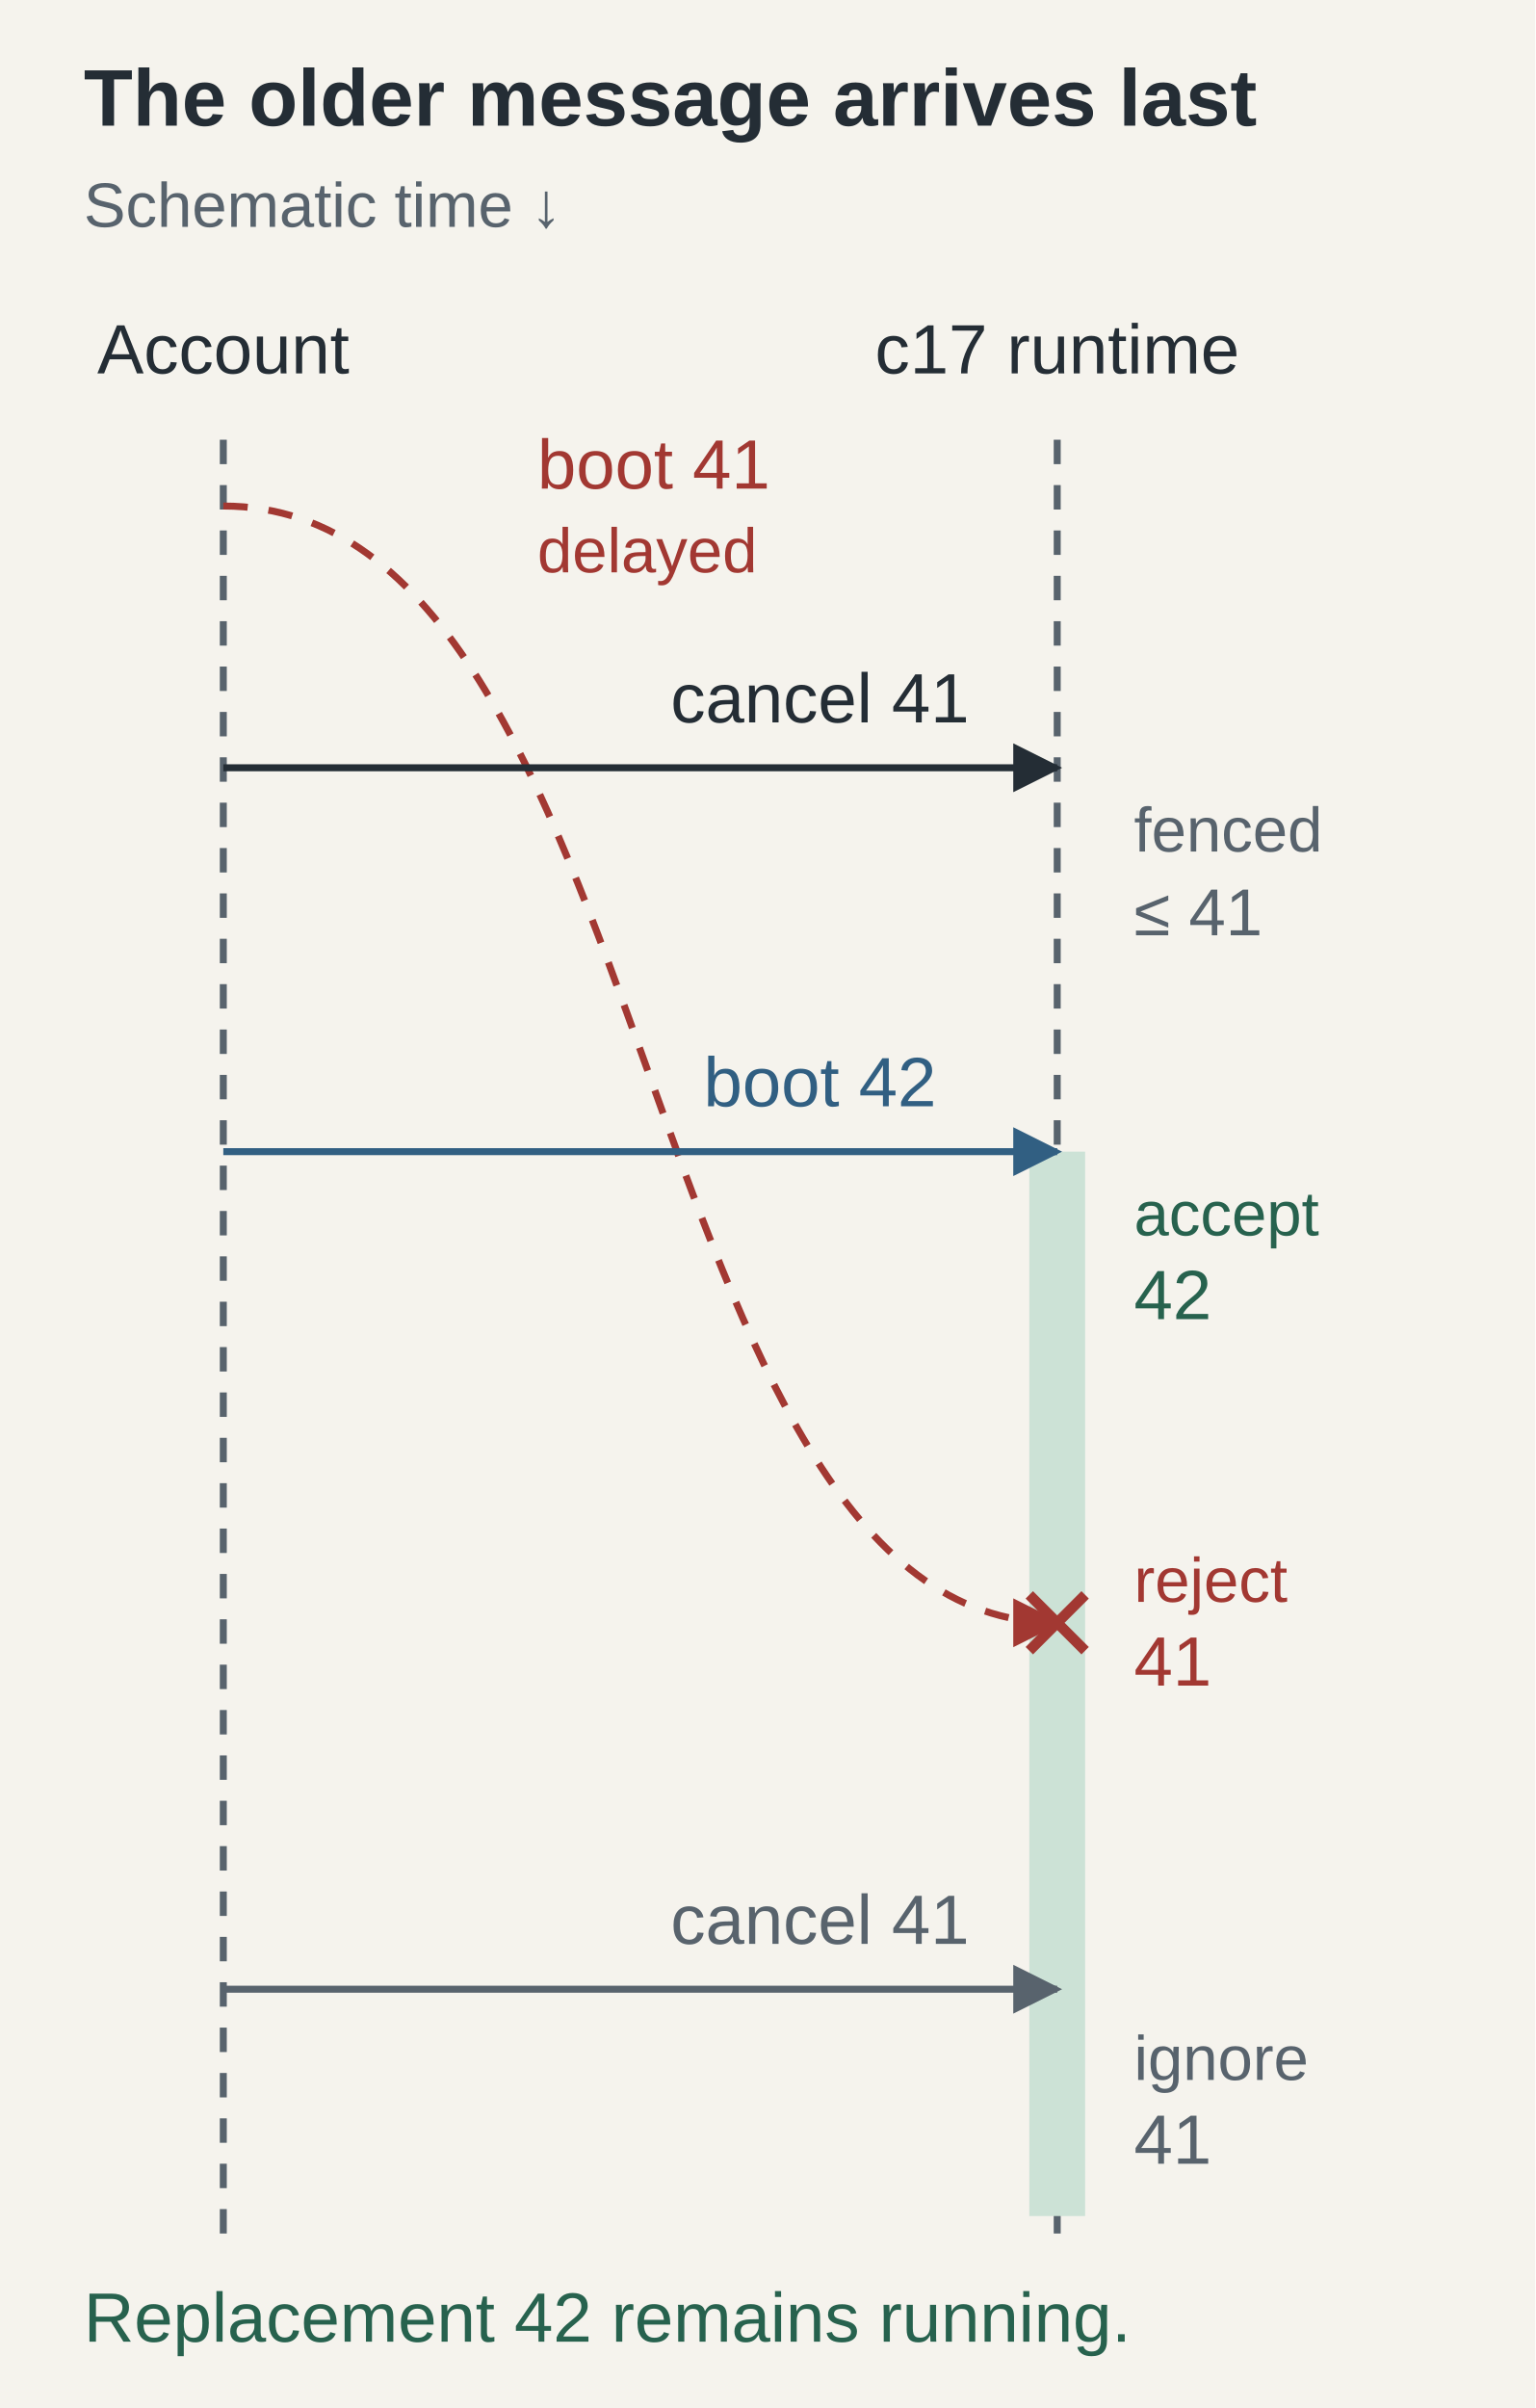
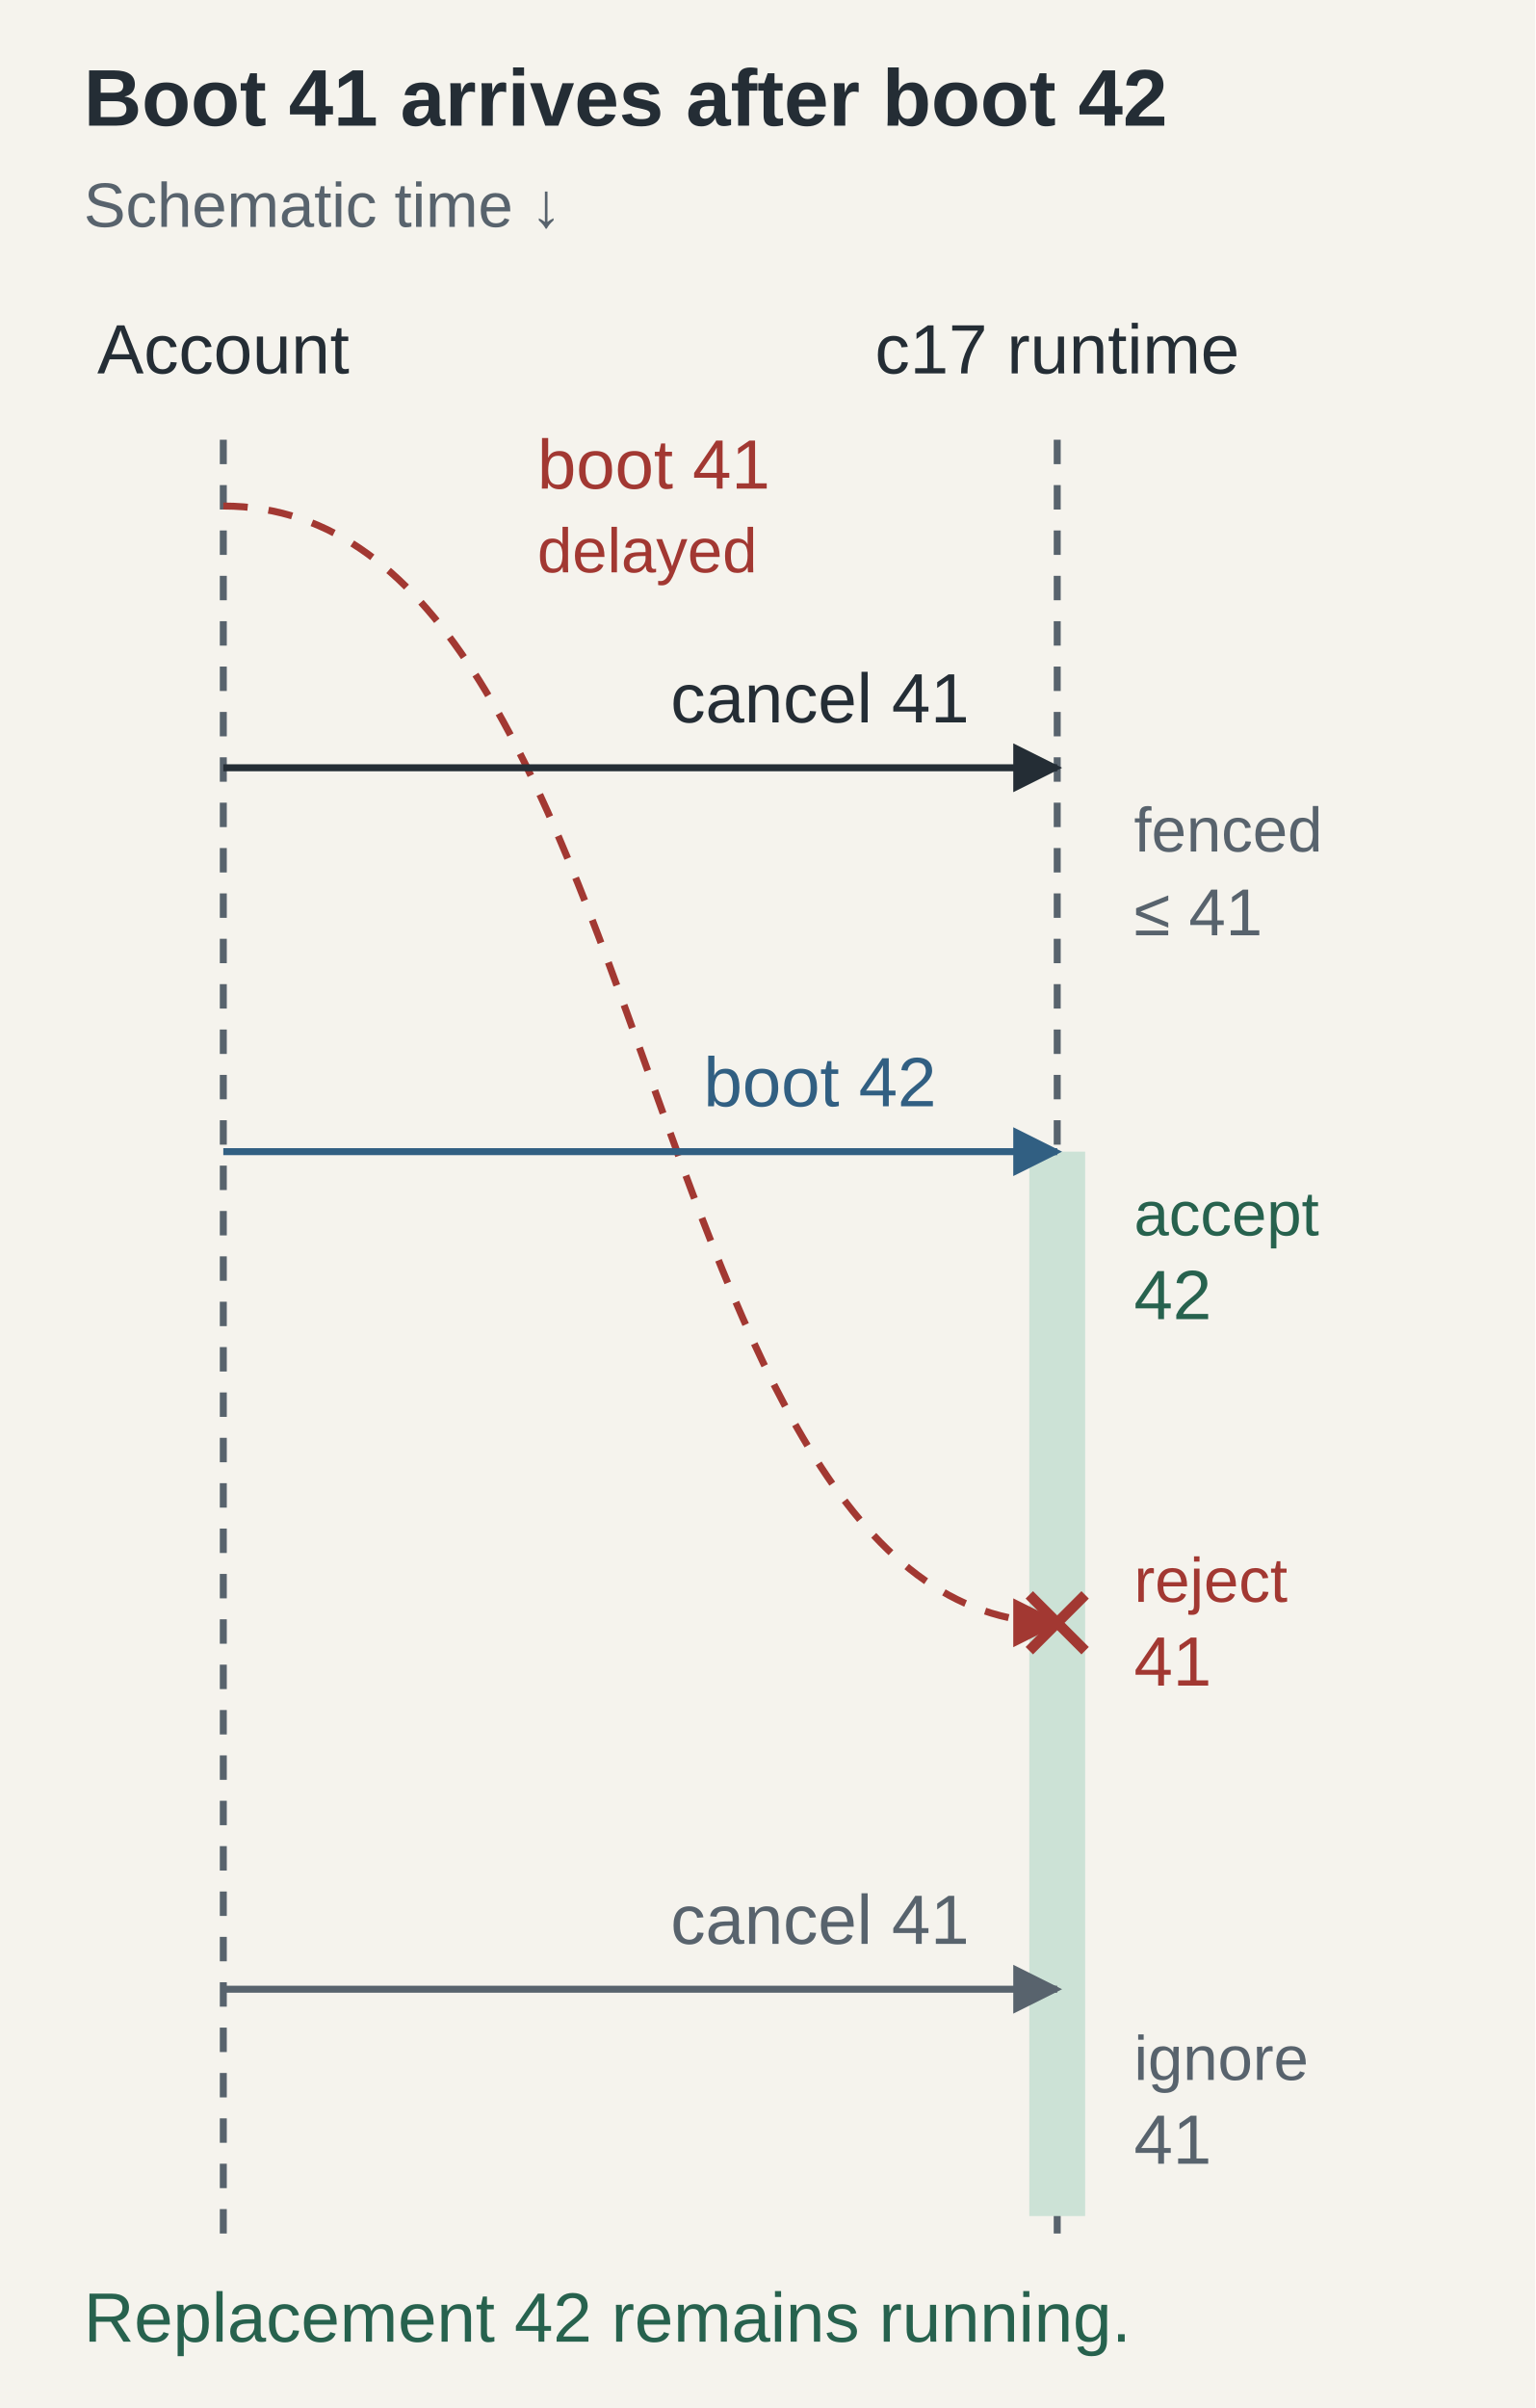
<svg xmlns="http://www.w3.org/2000/svg" width="440" height="690" viewBox="0 0 440 690" role="img" aria-labelledby="title desc">
  <defs>
    <marker id="ink" viewBox="0 0 10 10" refX="9" refY="5" markerWidth="7" markerHeight="7" orient="auto-start-reverse">
      <path d="M 0 0 L 10 5 L 0 10 z" fill="#242d35" />
    </marker>
    <marker id="blue" viewBox="0 0 10 10" refX="9" refY="5" markerWidth="7" markerHeight="7" orient="auto-start-reverse">
      <path d="M 0 0 L 10 5 L 0 10 z" fill="#315f82" />
    </marker>
    <marker id="red" viewBox="0 0 10 10" refX="9" refY="5" markerWidth="7" markerHeight="7" orient="auto-start-reverse">
      <path d="M 0 0 L 10 5 L 0 10 z" fill="#a23832" />
    </marker>
    <marker id="muted" viewBox="0 0 10 10" refX="9" refY="5" markerWidth="7" markerHeight="7" orient="auto-start-reverse">
      <path d="M 0 0 L 10 5 L 0 10 z" fill="#58636d" />
    </marker>
  </defs>
  <rect width="440" height="690" fill="#f5f3ed" />
-   <text x="24" y="36" fill="#242d35" font-family="Arial, Helvetica, sans-serif" font-size="23" font-weight="600" text-anchor="start">The older message arrives last</text>
+   <text x="24" y="36" fill="#242d35" font-family="Arial, Helvetica, sans-serif" font-size="23" font-weight="600" text-anchor="start">Boot 41 arrives after boot 42</text>
  <text x="24" y="65" fill="#58636d" font-family="Arial, Helvetica, sans-serif" font-size="18" font-weight="400" text-anchor="start">Schematic time ↓</text>
  <text x="64" y="107" fill="#242d35" font-family="Arial, Helvetica, sans-serif" font-size="20" font-weight="400" text-anchor="middle">Account</text>
  <text x="303" y="107" fill="#242d35" font-family="Arial, Helvetica, sans-serif" font-size="20" font-weight="400" text-anchor="middle">c17 runtime</text>
  <path d="M64 126 V643" fill="none" stroke="#58636d" stroke-width="2" stroke-dasharray="7 6" />
  <path d="M303 126 V643" fill="none" stroke="#58636d" stroke-width="2" stroke-dasharray="7 6" />
  <rect x="295" y="330" width="16" height="305" rx="0" fill="#cce2d6" stroke="none" stroke-width="2" />
  <path d="M64 145 C190 145 181 465 303 465" fill="none" stroke="#a23832" stroke-width="2" stroke-dasharray="7 6" marker-end="url(#red)" />
  <text x="154" y="140" fill="#a23832" font-family="Arial, Helvetica, sans-serif" font-size="20" font-weight="400" text-anchor="start">boot 41</text>
  <text x="154" y="164" fill="#a23832" font-family="Arial, Helvetica, sans-serif" font-size="18" font-weight="400" text-anchor="start">delayed</text>
  <path d="M64 220 H303" fill="none" stroke="#242d35" stroke-width="2" marker-end="url(#ink)" />
  <text x="235" y="207" fill="#242d35" font-family="Arial, Helvetica, sans-serif" font-size="20" font-weight="400" text-anchor="middle">cancel 41</text>
  <path d="M64 330 H303" fill="none" stroke="#315f82" stroke-width="2" marker-end="url(#blue)" />
  <text x="235" y="317" fill="#315f82" font-family="Arial, Helvetica, sans-serif" font-size="20" font-weight="400" text-anchor="middle">boot 42</text>
  <path d="M64 570 H303" fill="none" stroke="#58636d" stroke-width="2" marker-end="url(#muted)" />
  <text x="235" y="557" fill="#58636d" font-family="Arial, Helvetica, sans-serif" font-size="20" font-weight="400" text-anchor="middle">cancel 41</text>
  <text x="325" y="244" fill="#58636d" font-family="Arial, Helvetica, sans-serif" font-size="18" font-weight="400" text-anchor="start">fenced</text>
  <text x="325" y="268" fill="#58636d" font-family="Arial, Helvetica, sans-serif" font-size="19" font-weight="400" text-anchor="start">≤ 41</text>
  <text x="325" y="354" fill="#27624e" font-family="Arial, Helvetica, sans-serif" font-size="18" font-weight="400" text-anchor="start">accept</text>
  <text x="325" y="378" fill="#27624e" font-family="Arial, Helvetica, sans-serif" font-size="20" font-weight="400" text-anchor="start">42</text>
  <path d="M295 457 L311 473 M295 473 L311 457" fill="none" stroke="#a23832" stroke-width="3" />
  <text x="325" y="459" fill="#a23832" font-family="Arial, Helvetica, sans-serif" font-size="18" font-weight="400" text-anchor="start">reject</text>
  <text x="325" y="483" fill="#a23832" font-family="Arial, Helvetica, sans-serif" font-size="20" font-weight="400" text-anchor="start">41</text>
  <text x="325" y="596" fill="#58636d" font-family="Arial, Helvetica, sans-serif" font-size="18" font-weight="400" text-anchor="start">ignore</text>
  <text x="325" y="620" fill="#58636d" font-family="Arial, Helvetica, sans-serif" font-size="20" font-weight="400" text-anchor="start">41</text>
  <text x="24" y="671" fill="#27624e" font-family="Arial, Helvetica, sans-serif" font-size="20" font-weight="400" text-anchor="start">Replacement 42 remains running.</text>
</svg>
